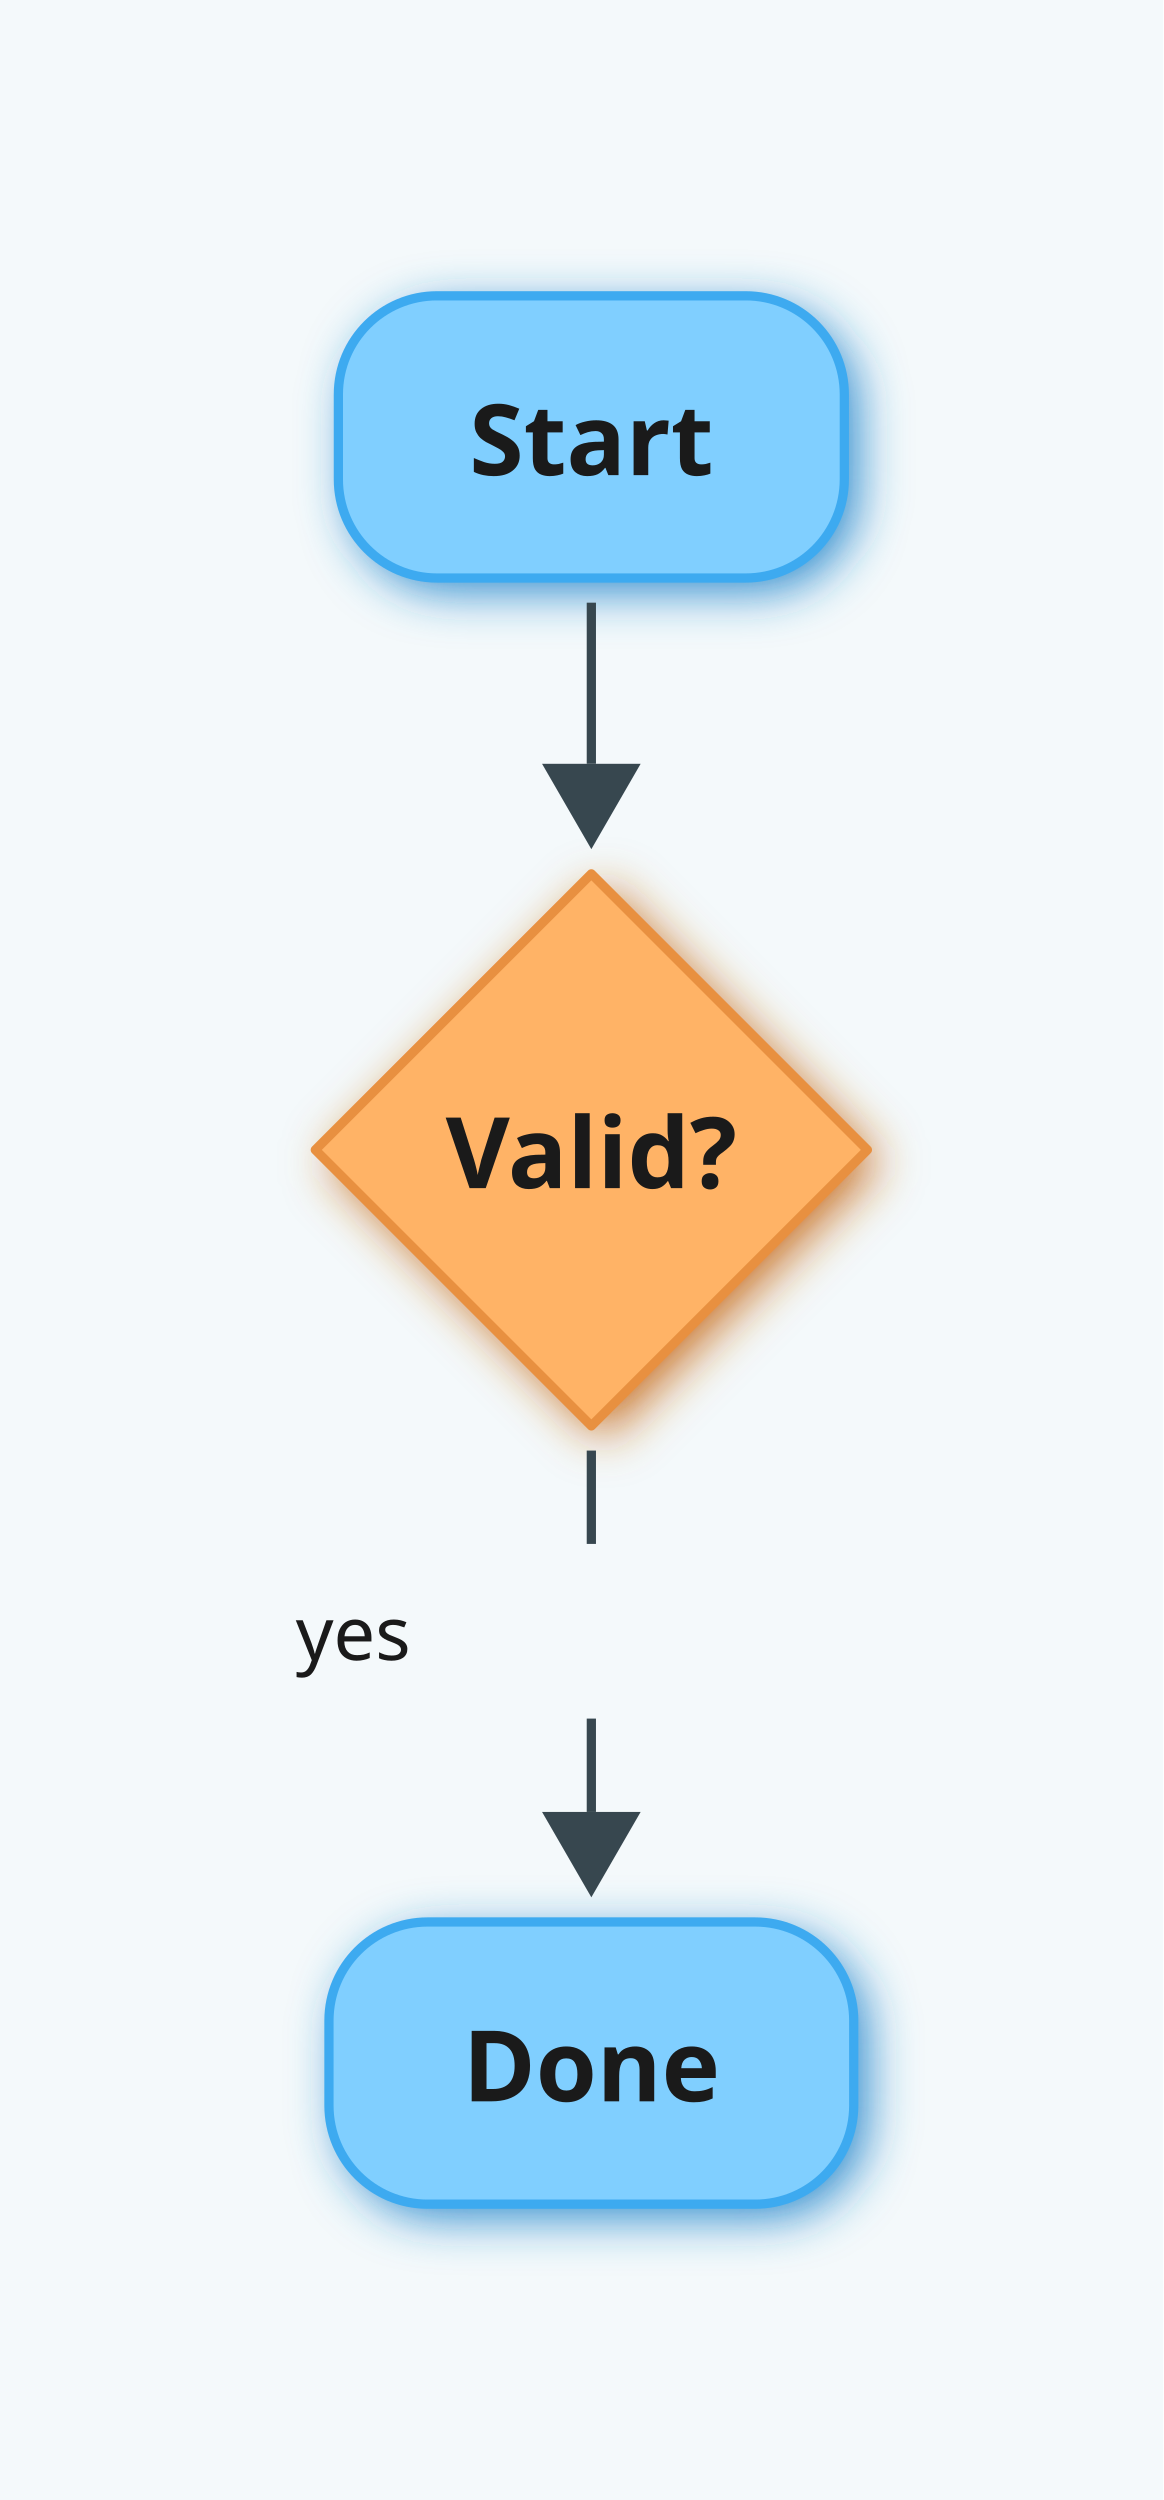
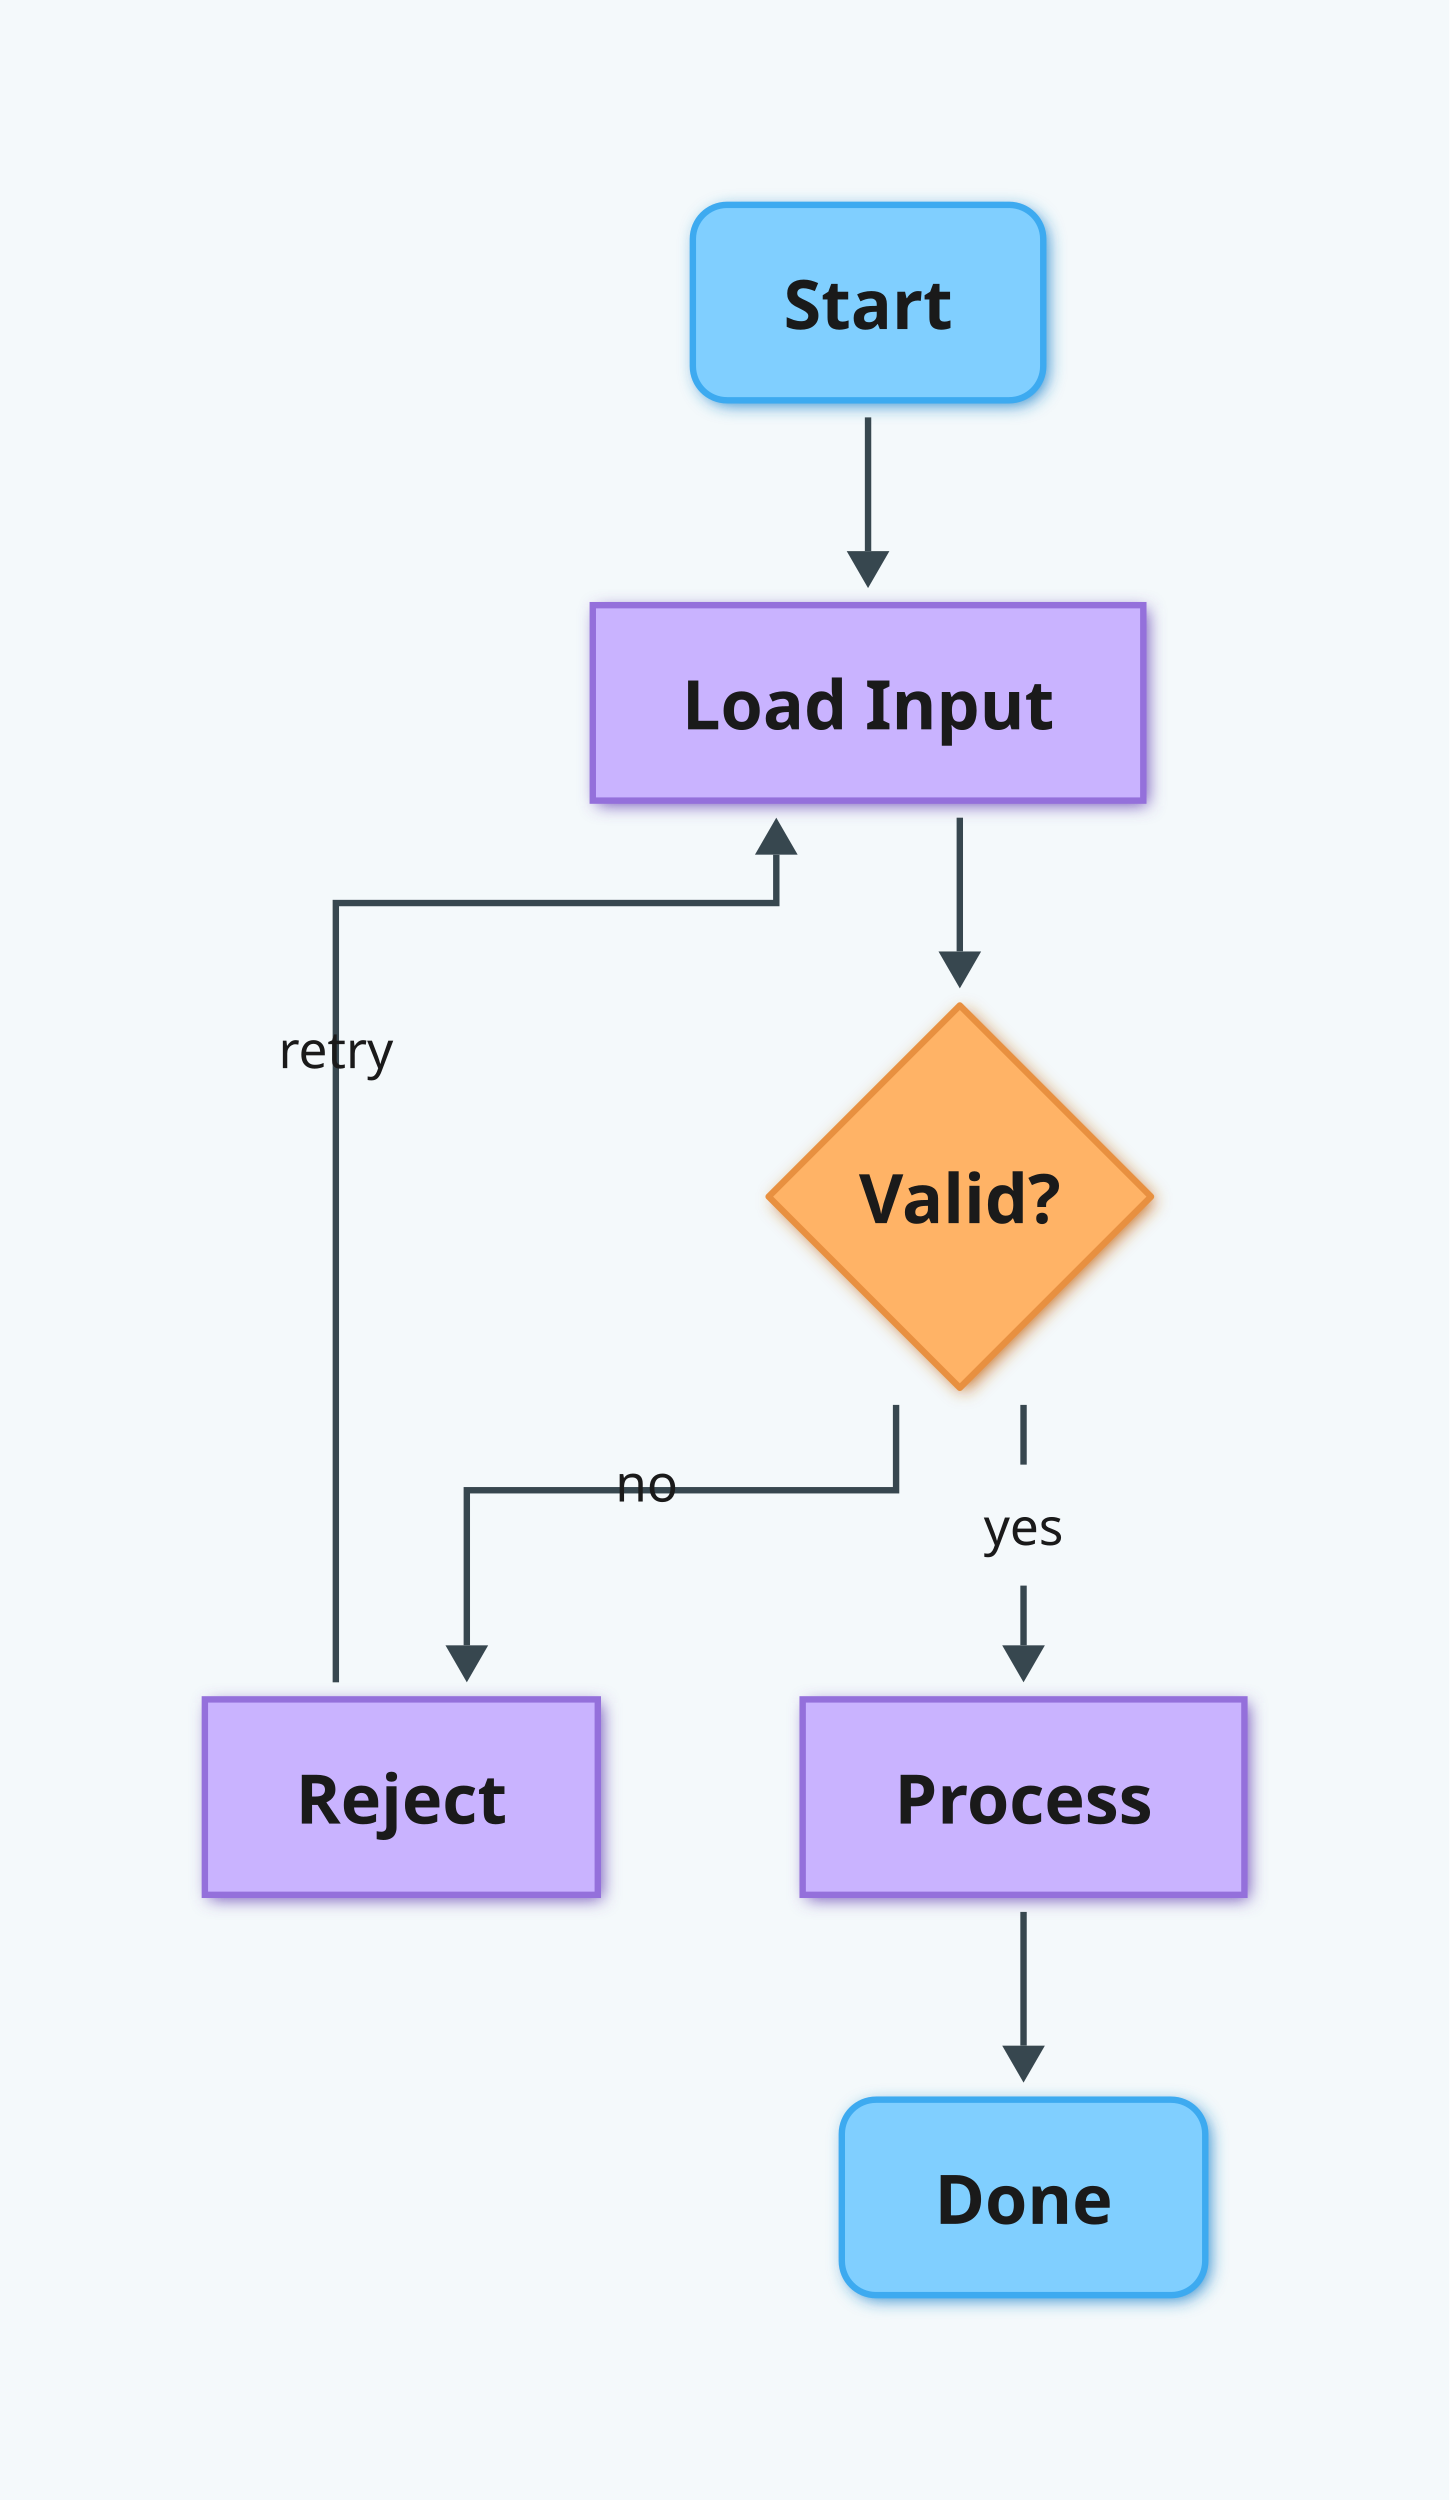
- <svg xmlns="http://www.w3.org/2000/svg" viewBox="-1.581 0 94.373 202.83">
+ <svg xmlns="http://www.w3.org/2000/svg" viewBox="0 0 169.784 292.878">
  <defs>
    <filter id="cora-shadow-blur" x="-50%" y="-50%" width="200%" height="200%">
-       <feGaussianBlur stdDeviation="2" />
+       <feGaussianBlur stdDeviation="1" />
    </filter>
  </defs>
-   <rect x="-1.581" y="0" width="94.373" height="202.83" fill="#F4F9FB" />
+   <rect x="0" y="0" width="169.784" height="292.878" fill="#F4F9FB" />
  <g id="groups" />
  <g id="nodes">
    <g>
      <g filter="url(#cora-shadow-blur)">
-         <rect x="26.872" y="25" width="41.048" height="22.896" rx="8" ry="8" fill="#2888CC" />
+         <rect x="81.669" y="24.5" width="41.048" height="22.896" rx="4" ry="4" fill="#2888CC" />
      </g>
-       <rect x="25.872" y="24" width="41.048" height="22.896" rx="8" ry="8" fill="#80CFFF" stroke="#3DAAF0" stroke-width="0.75" />
-       <text x="46.396" y="38.552" text-anchor="middle" font-family="'Noto Sans', sans-serif" font-size="8" font-weight="600" fill="#1A1A1A">Start</text>
+       <rect x="81.169" y="24" width="41.048" height="22.896" rx="4" ry="4" fill="#80CFFF" stroke="#3DAAF0" stroke-width="0.75" />
+       <text x="101.693" y="38.552" text-anchor="middle" font-family="'Noto Sans', sans-serif" font-size="8" font-weight="600" fill="#1A1A1A">Start</text>
    </g>
    <g>
      <g filter="url(#cora-shadow-blur)">
-         <polygon points="47.396,71.896 69.792,94.292 47.396,116.688 25,94.292" fill="#C87020" />
+         <rect x="69.945" y="71.396" width="64.496" height="22.896" fill="#7050B8" />
      </g>
-       <polygon points="46.396,70.896 68.792,93.292 46.396,115.688 24,93.292" fill="#FFB366" stroke="#E89040" stroke-width="0.75" stroke-linejoin="round" />
-       <text x="46.396" y="96.396" text-anchor="middle" font-family="'Noto Sans', sans-serif" font-size="8" font-weight="600" fill="#1A1A1A">Valid?</text>
+       <rect x="69.445" y="70.896" width="64.496" height="22.896" fill="#C9B3FF" stroke="#9470DB" stroke-width="0.75" />
+       <text x="101.693" y="85.448" text-anchor="middle" font-family="'Noto Sans', sans-serif" font-size="8" font-weight="600" fill="#1A1A1A">Load Input</text>
    </g>
    <g>
      <g filter="url(#cora-shadow-blur)">
-         <rect x="26.108" y="156.934" width="42.576" height="22.896" rx="8" ry="8" fill="#2888CC" />
+         <polygon points="112.943,118.292 135.339,140.688 112.943,163.084 90.547,140.688" fill="#C87020" />
      </g>
-       <rect x="25.108" y="155.934" width="42.576" height="22.896" rx="8" ry="8" fill="#80CFFF" stroke="#3DAAF0" stroke-width="0.75" />
-       <text x="46.396" y="170.486" text-anchor="middle" font-family="'Noto Sans', sans-serif" font-size="8" font-weight="600" fill="#1A1A1A">Done</text>
+       <polygon points="112.443,117.792 134.839,140.188 112.443,162.584 90.047,140.188" fill="#FFB366" stroke="#E89040" stroke-width="0.75" stroke-linejoin="round" />
+       <text x="112.443" y="143.292" text-anchor="middle" font-family="'Noto Sans', sans-serif" font-size="8" font-weight="600" fill="#1A1A1A">Valid?</text>
+     </g>
+     <g>
+       <g filter="url(#cora-shadow-blur)">
+         <rect x="94.532" y="199.586" width="51.752" height="22.896" fill="#7050B8" />
+       </g>
+       <rect x="94.032" y="199.086" width="51.752" height="22.896" fill="#C9B3FF" stroke="#9470DB" stroke-width="0.75" />
+       <text x="119.908" y="213.638" text-anchor="middle" font-family="'Noto Sans', sans-serif" font-size="8" font-weight="600" fill="#1A1A1A">Process</text>
+     </g>
+     <g>
+       <g filter="url(#cora-shadow-blur)">
+         <rect x="24.5" y="199.586" width="46.032" height="22.896" fill="#7050B8" />
+       </g>
+       <rect x="24" y="199.086" width="46.032" height="22.896" fill="#C9B3FF" stroke="#9470DB" stroke-width="0.75" />
+       <text x="47.016" y="213.638" text-anchor="middle" font-family="'Noto Sans', sans-serif" font-size="8" font-weight="600" fill="#1A1A1A">Reject</text>
+     </g>
+     <g>
+       <g filter="url(#cora-shadow-blur)">
+         <rect x="99.12" y="246.482" width="42.576" height="22.896" rx="4" ry="4" fill="#2888CC" />
+       </g>
+       <rect x="98.62" y="245.982" width="42.576" height="22.896" rx="4" ry="4" fill="#80CFFF" stroke="#3DAAF0" stroke-width="0.75" />
+       <text x="119.908" y="260.534" text-anchor="middle" font-family="'Noto Sans', sans-serif" font-size="8" font-weight="600" fill="#1A1A1A">Done</text>
    </g>
  </g>
  <g id="edges">
    <g>
-       <path d="M 46.396 48.896 L 46.396 61.968" fill="none" stroke="#37474F" stroke-width="0.75" />
-       <polygon points="46.396,68.896 42.396,61.968 50.396,61.968" fill="#37474F" />
+       <path d="M 101.693 48.896 L 101.693 64.566" fill="none" stroke="#37474F" stroke-width="0.75" />
+       <polygon points="101.693,68.896 99.193,64.566 104.193,64.566" fill="#37474F" />
    </g>
    <g>
-       <path d="M 46.396 117.688 L 46.396 125.261 M 46.396 139.433 L 46.396 147.006" fill="none" stroke="#37474F" stroke-width="0.75" />
-       <polygon points="46.396,153.934 42.396,147.006 50.396,147.006" fill="#37474F" />
+       <path d="M 112.443 95.792 L 112.443 111.462" fill="none" stroke="#37474F" stroke-width="0.75" />
+       <polygon points="112.443,115.792 109.943,111.462 114.943,111.462" fill="#37474F" />
+     </g>
+     <g>
+       <path d="M 119.908 164.584 L 119.908 171.584 M 119.908 185.756 L 119.908 192.756" fill="none" stroke="#37474F" stroke-width="0.75" />
+       <polygon points="119.908,197.086 117.408,192.756 122.408,192.756" fill="#37474F" />
+     </g>
+     <g>
+       <path d="M 104.977 164.584 L 104.977 174.584 L 69.078 174.584 M 82.416 174.584 L 54.688 174.584 L 54.688 192.756" fill="none" stroke="#37474F" stroke-width="0.75" />
+       <polygon points="54.688,197.086 52.188,192.756 57.188,192.756" fill="#37474F" />
+     </g>
+     <g>
+       <path d="M 119.908 223.982 L 119.908 239.652" fill="none" stroke="#37474F" stroke-width="0.75" />
+       <polygon points="119.908,243.982 117.408,239.652 122.408,239.652" fill="#37474F" />
+     </g>
+     <g>
+       <path d="M 39.344 197.086 L 39.344 115.718 M 39.344 129.89 L 39.344 105.792 L 90.944 105.792 L 90.944 100.122" fill="none" stroke="#37474F" stroke-width="0.75" />
+       <polygon points="90.944,95.792 93.444,100.122 88.444,100.122" fill="#37474F" />
    </g>
  </g>
  <g id="edge-labels">
-     <text x="31.737" y="134.675" text-anchor="end" font-family="'Noto Sans', sans-serif" font-size="6" font-weight="400" fill="#1A1A1A">yes</text>
+     <text x="119.908" y="180.998" text-anchor="middle" font-family="'Noto Sans', sans-serif" font-size="6" font-weight="400" fill="#1A1A1A">yes</text>
+     <text x="75.747" y="175.912" text-anchor="middle" font-family="'Noto Sans', sans-serif" font-size="6" font-weight="400" fill="#1A1A1A">no</text>
+     <text x="39.344" y="125.132" text-anchor="middle" font-family="'Noto Sans', sans-serif" font-size="6" font-weight="400" fill="#1A1A1A">retry</text>
  </g>
</svg>
